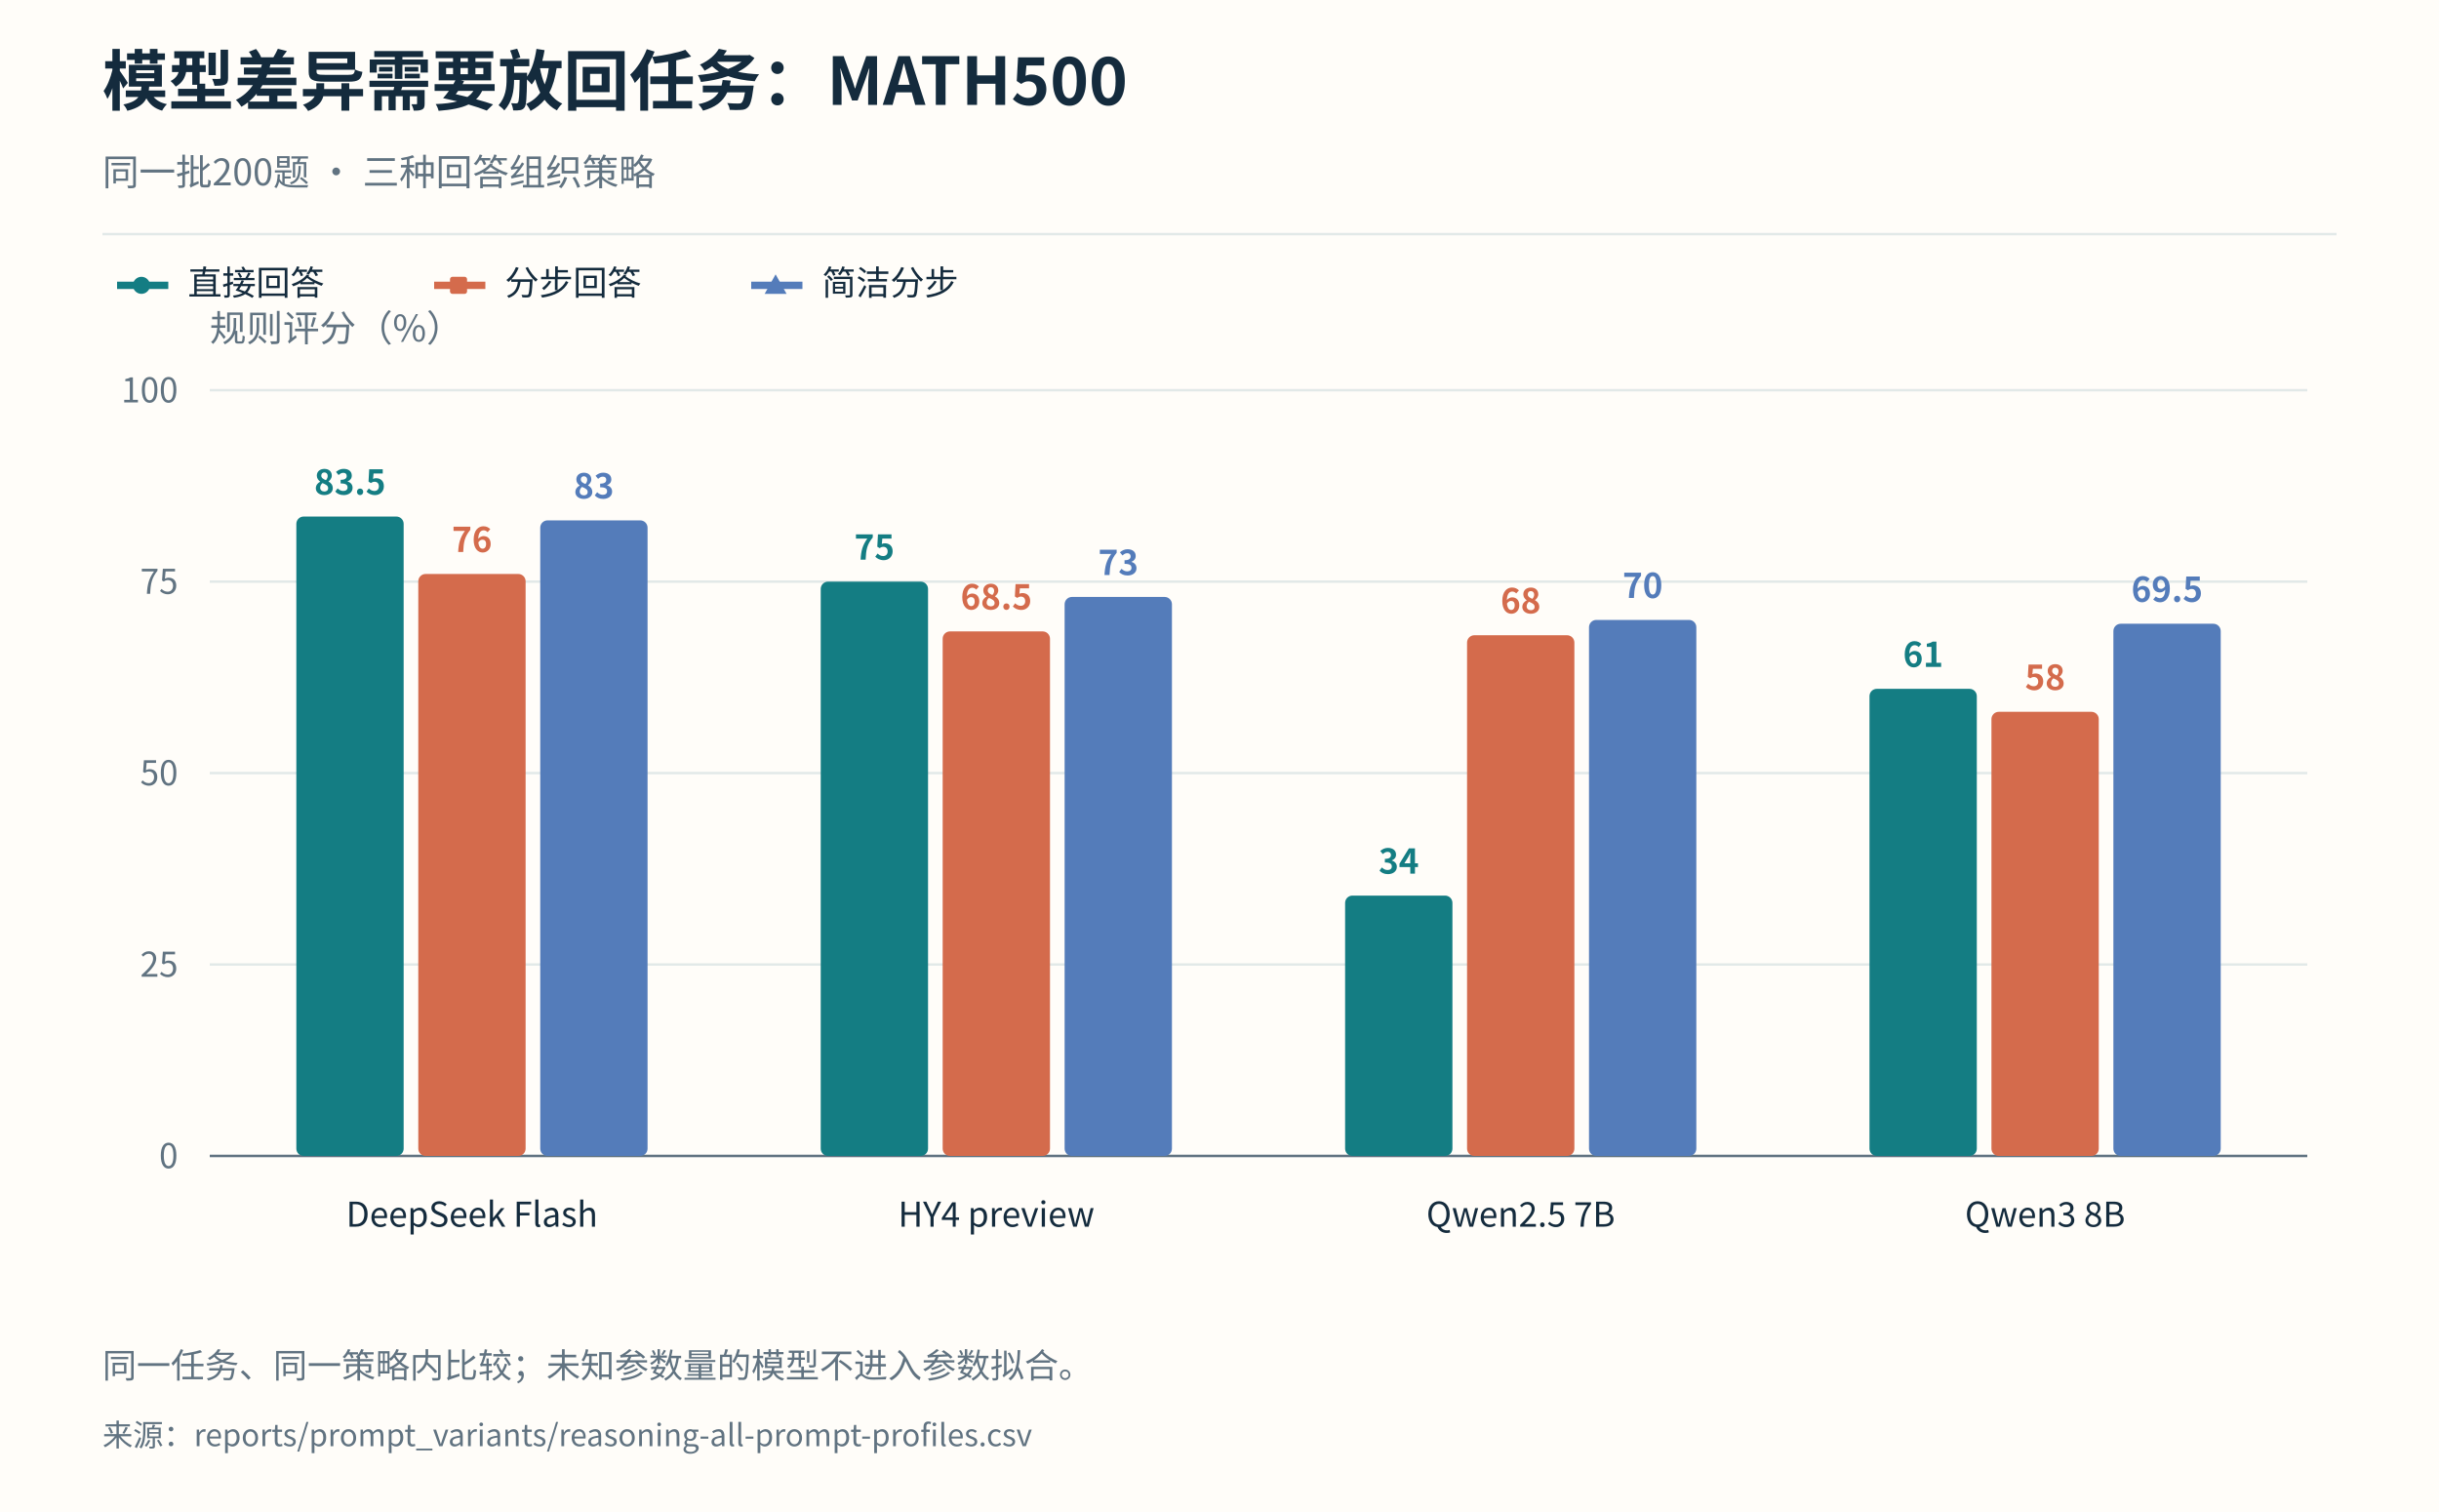
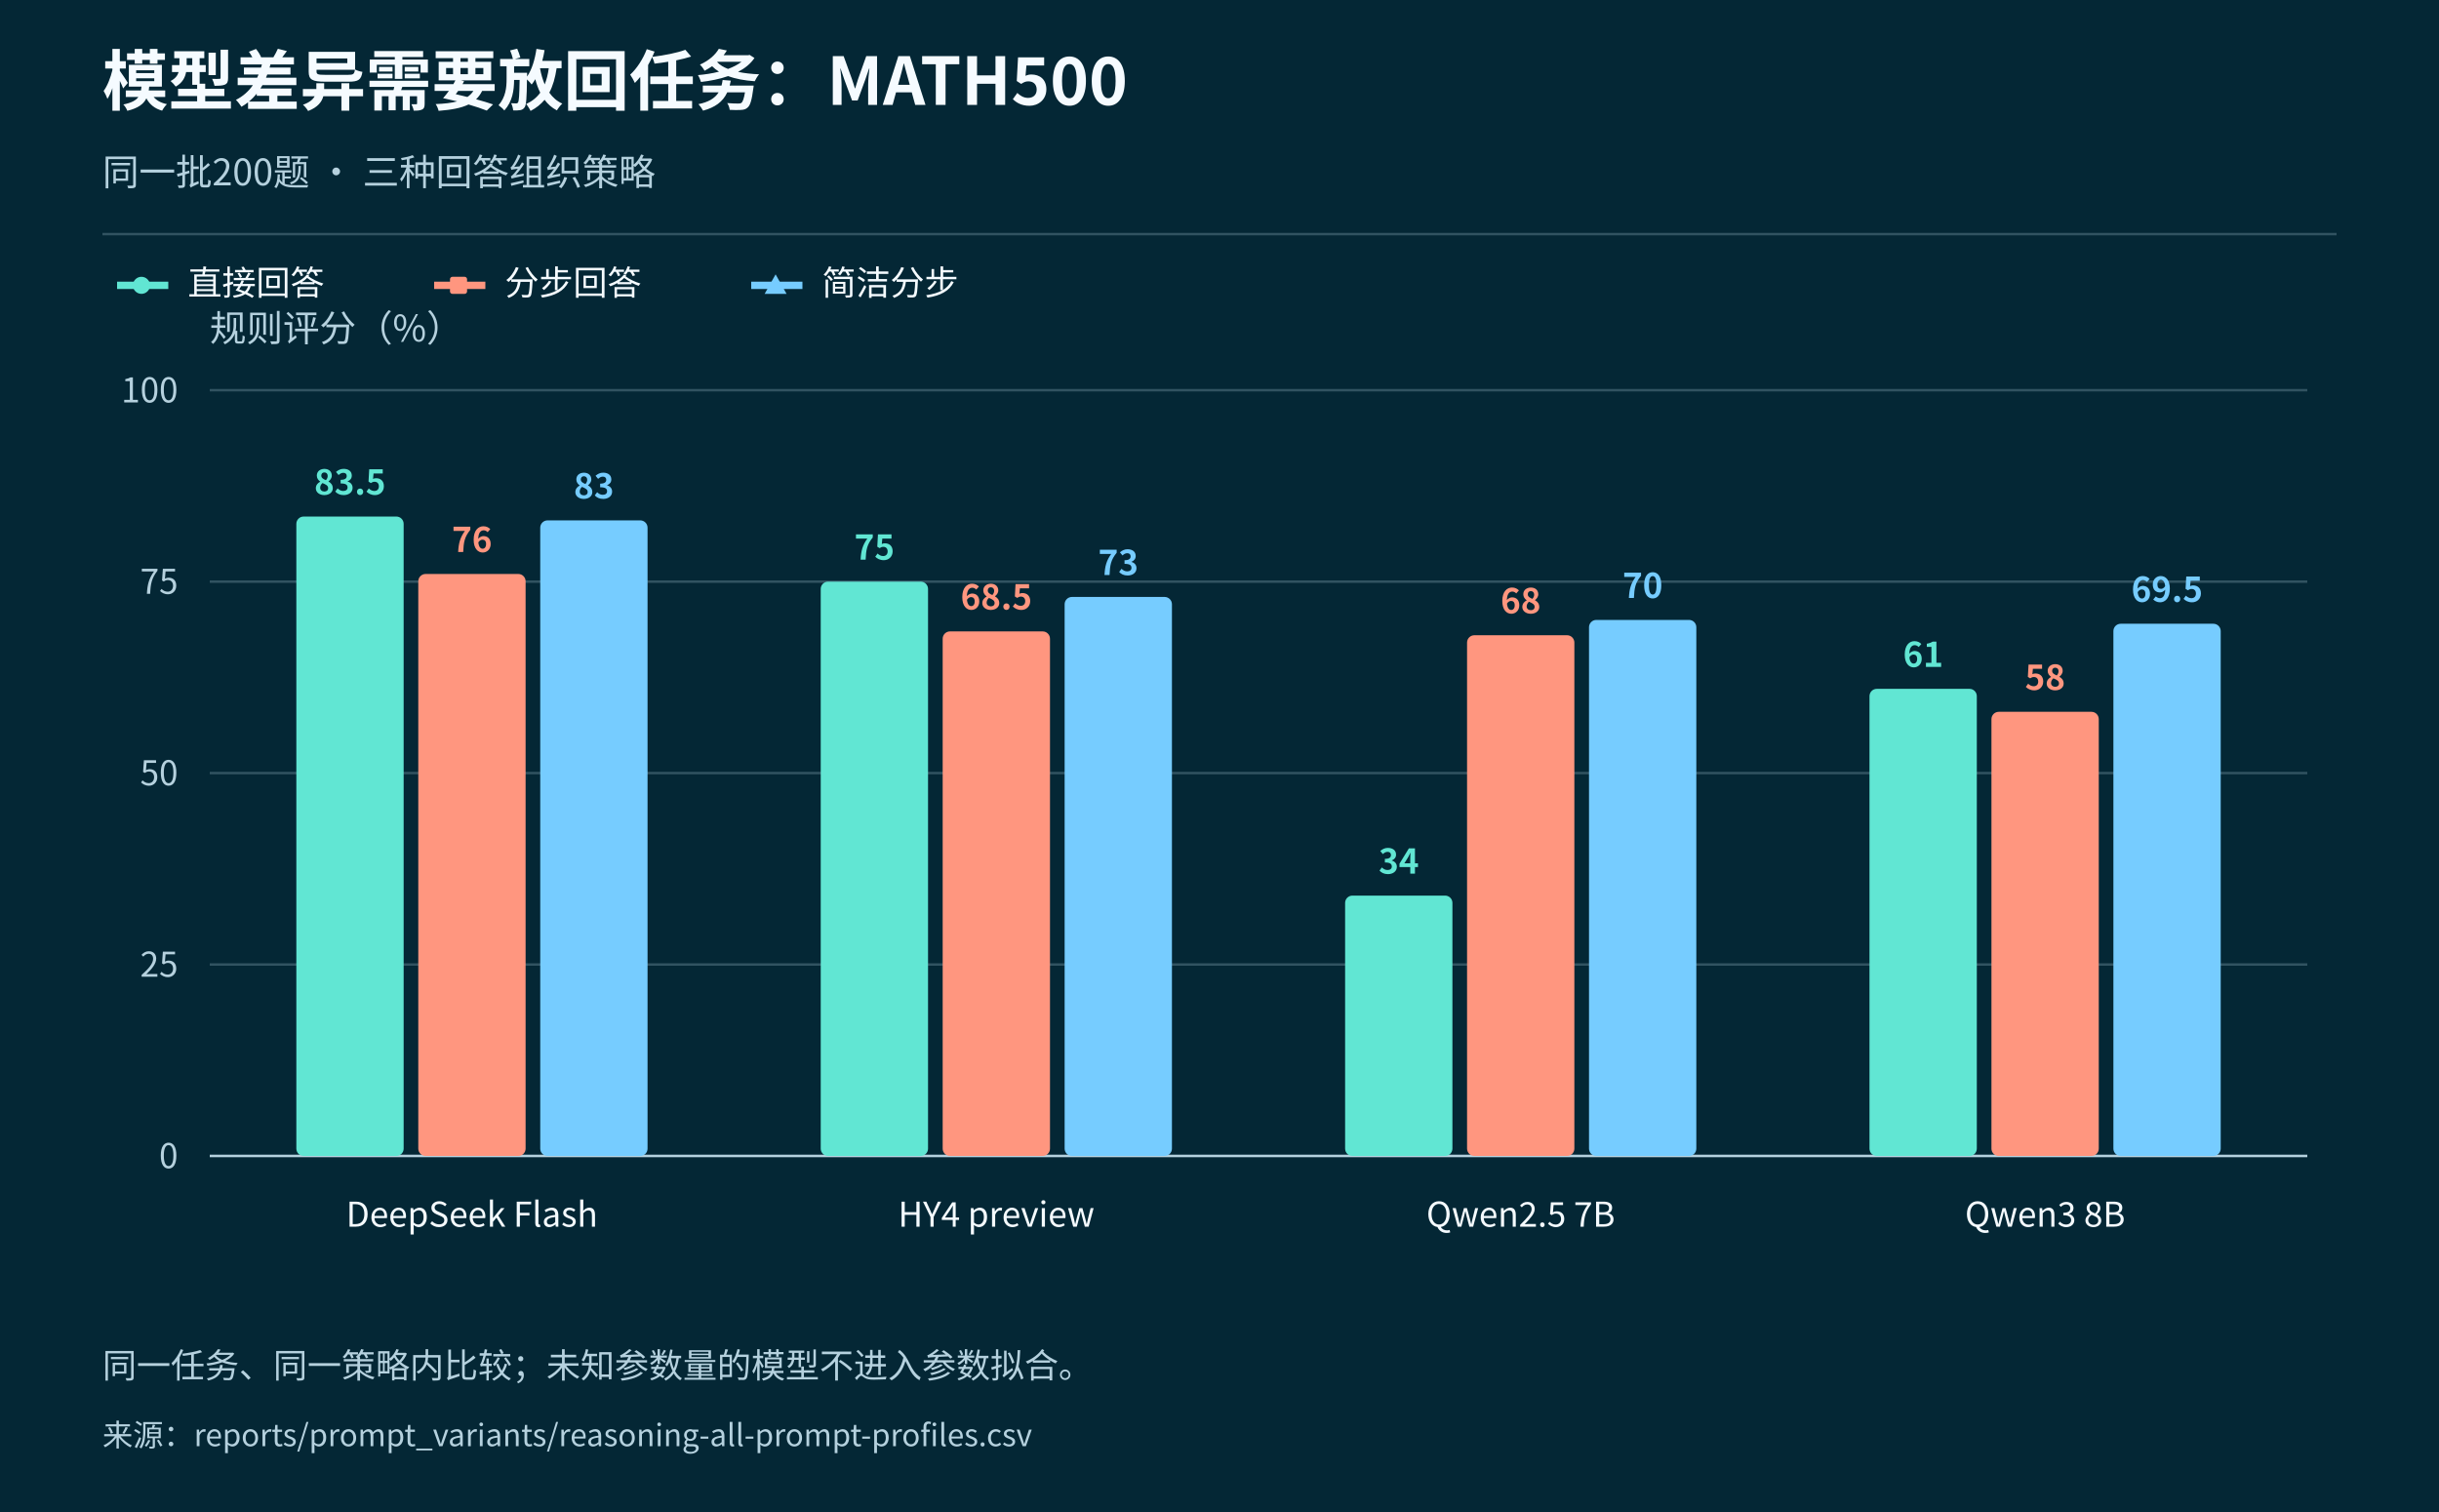
<svg xmlns="http://www.w3.org/2000/svg" width="1000" height="620" viewBox="0 0 1000 620" role="img" aria-labelledby="chart-title chart-desc">
-   <rect width="1000" height="620" fill="#fffdf9" />
+   <rect width="1000" height="620" fill="#042735" />
  <style>text{font-family:"PingFang SC","Microsoft YaHei","Noto Sans CJK SC",sans-serif;font-variant-numeric:tabular-nums}.point{cursor:default}.point:hover{stroke:#142b3d;stroke-width:2.5}</style>
-   <text x="42.00" y="43.00" font-size="27" fill="#142b3d" text-anchor="start" font-weight="650">模型差异需要放回任务：MATH500</text>
-   <text x="42.00" y="76.00" font-size="15" fill="#617381" text-anchor="start">同一批200题 · 三种回答组织策略</text>
-   <line x1="42.00" y1="96.00" x2="958.00" y2="96.00" stroke="#e2e9e8" stroke-width="1" />
-   <text x="42.00" y="565.00" font-size="14" fill="#617381" text-anchor="start">同一任务、同一策略内比较；未知参数量的模型不进入参数拟合。</text>
-   <text x="42.00" y="593.00" font-size="12.5" fill="#617381" text-anchor="start">来源：reports/prompt_variants/reasoning-all-prompt-profiles.csv</text>
-   <line x1="48.00" y1="117.00" x2="69.00" y2="117.00" stroke="#147d83" stroke-width="3" />
-   <circle class="point" cx="58.00" cy="117.00" r="3.5" fill="#147d83" />
-   <text x="77.00" y="121.00" font-size="14" fill="#142b3d" text-anchor="start">直接回答</text>
-   <line x1="178.00" y1="117.00" x2="199.00" y2="117.00" stroke="#d46b4c" stroke-width="3" />
-   <rect class="point" x="184.50" y="113.50" width="7.0" height="7.0" rx="1" fill="#d46b4c" />
-   <text x="207.00" y="121.00" font-size="14" fill="#142b3d" text-anchor="start">分步回答</text>
-   <line x1="308.00" y1="117.00" x2="329.00" y2="117.00" stroke="#547cba" stroke-width="3" />
-   <path class="point" d="M318.00,112.50 L322.50,120.50 L313.50,120.50 Z" fill="#547cba" />
-   <text x="337.00" y="121.00" font-size="14" fill="#142b3d" text-anchor="start">简洁分步</text>
-   <line x1="86.00" y1="474.00" x2="946.00" y2="474.00" stroke="#e2e9e8" stroke-width="1" />
-   <text x="73.00" y="479.00" font-size="14" fill="#617381" text-anchor="end">0</text>
-   <line x1="86.00" y1="395.50" x2="946.00" y2="395.50" stroke="#e2e9e8" stroke-width="1" />
-   <text x="73.00" y="400.50" font-size="14" fill="#617381" text-anchor="end">25</text>
-   <line x1="86.00" y1="317.00" x2="946.00" y2="317.00" stroke="#e2e9e8" stroke-width="1" />
-   <text x="73.00" y="322.00" font-size="14" fill="#617381" text-anchor="end">50</text>
-   <line x1="86.00" y1="238.50" x2="946.00" y2="238.50" stroke="#e2e9e8" stroke-width="1" />
-   <text x="73.00" y="243.50" font-size="14" fill="#617381" text-anchor="end">75</text>
-   <line x1="86.00" y1="160.00" x2="946.00" y2="160.00" stroke="#e2e9e8" stroke-width="1" />
-   <text x="73.00" y="165.00" font-size="14" fill="#617381" text-anchor="end">100</text>
-   <line x1="86.00" y1="474.00" x2="946.00" y2="474.00" stroke="#617381" stroke-width="1" />
-   <text x="516.00" y="529.00" font-size="15" fill="#142b3d" text-anchor="middle" />
-   <text x="86.00" y="140.00" font-size="15" fill="#617381" text-anchor="start">规则评分（%）</text>
-   <rect x="121.50" y="211.81" width="44.00" height="262.19" rx="3" fill="#147d83" />
-   <text x="143.50" y="202.81" font-size="14" fill="#147d83" text-anchor="middle" font-weight="650">83.5</text>
-   <rect x="171.50" y="235.36" width="44.00" height="238.64" rx="3" fill="#d46b4c" />
-   <text x="193.50" y="226.36" font-size="14" fill="#d46b4c" text-anchor="middle" font-weight="650">76</text>
-   <rect x="221.50" y="213.38" width="44.00" height="260.62" rx="3" fill="#547cba" />
-   <text x="243.50" y="204.38" font-size="14" fill="#547cba" text-anchor="middle" font-weight="650">83</text>
-   <text x="193.50" y="503.00" font-size="14" fill="#142b3d" text-anchor="middle">DeepSeek Flash</text>
-   <rect x="336.50" y="238.50" width="44.00" height="235.50" rx="3" fill="#147d83" />
-   <text x="358.50" y="229.50" font-size="14" fill="#147d83" text-anchor="middle" font-weight="650">75</text>
-   <rect x="386.50" y="258.91" width="44.00" height="215.09" rx="3" fill="#d46b4c" />
-   <text x="408.50" y="249.91" font-size="14" fill="#d46b4c" text-anchor="middle" font-weight="650">68.5</text>
-   <rect x="436.50" y="244.78" width="44.00" height="229.22" rx="3" fill="#547cba" />
-   <text x="458.50" y="235.78" font-size="14" fill="#547cba" text-anchor="middle" font-weight="650">73</text>
-   <text x="408.50" y="503.00" font-size="14" fill="#142b3d" text-anchor="middle">HY4 preview</text>
-   <rect x="551.50" y="367.24" width="44.00" height="106.76" rx="3" fill="#147d83" />
-   <text x="573.50" y="358.24" font-size="14" fill="#147d83" text-anchor="middle" font-weight="650">34</text>
-   <rect x="601.50" y="260.48" width="44.00" height="213.52" rx="3" fill="#d46b4c" />
-   <text x="623.50" y="251.48" font-size="14" fill="#d46b4c" text-anchor="middle" font-weight="650">68</text>
-   <rect x="651.50" y="254.20" width="44.00" height="219.80" rx="3" fill="#547cba" />
-   <text x="673.50" y="245.20" font-size="14" fill="#547cba" text-anchor="middle" font-weight="650">70</text>
-   <text x="623.50" y="503.00" font-size="14" fill="#142b3d" text-anchor="middle">Qwen2.5 7B</text>
-   <rect x="766.50" y="282.46" width="44.00" height="191.54" rx="3" fill="#147d83" />
-   <text x="788.50" y="273.46" font-size="14" fill="#147d83" text-anchor="middle" font-weight="650">61</text>
-   <rect x="816.50" y="291.88" width="44.00" height="182.12" rx="3" fill="#d46b4c" />
-   <text x="838.50" y="282.88" font-size="14" fill="#d46b4c" text-anchor="middle" font-weight="650">58</text>
-   <rect x="866.50" y="255.77" width="44.00" height="218.23" rx="3" fill="#547cba" />
-   <text x="888.50" y="246.77" font-size="14" fill="#547cba" text-anchor="middle" font-weight="650">69.5</text>
-   <text x="838.50" y="503.00" font-size="14" fill="#142b3d" text-anchor="middle">Qwen3 8B</text>
+   <text x="42.00" y="43.00" font-size="27" fill="#f5fbff" text-anchor="start" font-weight="650">模型差异需要放回任务：MATH500</text>
+   <text x="42.00" y="76.00" font-size="15" fill="#b5d1de" text-anchor="start">同一批200题 · 三种回答组织策略</text>
+   <line x1="42.00" y1="96.00" x2="958.00" y2="96.00" stroke="#315361" stroke-width="1" />
+   <text x="42.00" y="565.00" font-size="14" fill="#b5d1de" text-anchor="start">同一任务、同一策略内比较；未知参数量的模型不进入参数拟合。</text>
+   <text x="42.00" y="593.00" font-size="12.5" fill="#b5d1de" text-anchor="start">来源：reports/prompt_variants/reasoning-all-prompt-profiles.csv</text>
+   <line x1="48.00" y1="117.00" x2="69.00" y2="117.00" stroke="#61e6d3" stroke-width="3" />
+   <circle class="point" cx="58.00" cy="117.00" r="3.5" fill="#61e6d3" />
+   <text x="77.00" y="121.00" font-size="14" fill="#f5fbff" text-anchor="start">直接回答</text>
+   <line x1="178.00" y1="117.00" x2="199.00" y2="117.00" stroke="#ff967f" stroke-width="3" />
+   <rect class="point" x="184.50" y="113.50" width="7.0" height="7.0" rx="1" fill="#ff967f" />
+   <text x="207.00" y="121.00" font-size="14" fill="#f5fbff" text-anchor="start">分步回答</text>
+   <line x1="308.00" y1="117.00" x2="329.00" y2="117.00" stroke="#76ccff" stroke-width="3" />
+   <path class="point" d="M318.00,112.50 L322.50,120.50 L313.50,120.50 Z" fill="#76ccff" />
+   <text x="337.00" y="121.00" font-size="14" fill="#f5fbff" text-anchor="start">简洁分步</text>
+   <line x1="86.00" y1="474.00" x2="946.00" y2="474.00" stroke="#315361" stroke-width="1" />
+   <text x="73.00" y="479.00" font-size="14" fill="#b5d1de" text-anchor="end">0</text>
+   <line x1="86.00" y1="395.50" x2="946.00" y2="395.50" stroke="#315361" stroke-width="1" />
+   <text x="73.00" y="400.50" font-size="14" fill="#b5d1de" text-anchor="end">25</text>
+   <line x1="86.00" y1="317.00" x2="946.00" y2="317.00" stroke="#315361" stroke-width="1" />
+   <text x="73.00" y="322.00" font-size="14" fill="#b5d1de" text-anchor="end">50</text>
+   <line x1="86.00" y1="238.50" x2="946.00" y2="238.50" stroke="#315361" stroke-width="1" />
+   <text x="73.00" y="243.50" font-size="14" fill="#b5d1de" text-anchor="end">75</text>
+   <line x1="86.00" y1="160.00" x2="946.00" y2="160.00" stroke="#315361" stroke-width="1" />
+   <text x="73.00" y="165.00" font-size="14" fill="#b5d1de" text-anchor="end">100</text>
+   <line x1="86.00" y1="474.00" x2="946.00" y2="474.00" stroke="#b5d1de" stroke-width="1" />
+   <text x="516.00" y="529.00" font-size="15" fill="#f5fbff" text-anchor="middle" />
+   <text x="86.00" y="140.00" font-size="15" fill="#b5d1de" text-anchor="start">规则评分（%）</text>
+   <rect x="121.50" y="211.81" width="44.00" height="262.19" rx="3" fill="#61e6d3" />
+   <text x="143.50" y="202.81" font-size="14" fill="#61e6d3" text-anchor="middle" font-weight="650">83.5</text>
+   <rect x="171.50" y="235.36" width="44.00" height="238.64" rx="3" fill="#ff967f" />
+   <text x="193.50" y="226.36" font-size="14" fill="#ff967f" text-anchor="middle" font-weight="650">76</text>
+   <rect x="221.50" y="213.38" width="44.00" height="260.62" rx="3" fill="#76ccff" />
+   <text x="243.50" y="204.38" font-size="14" fill="#76ccff" text-anchor="middle" font-weight="650">83</text>
+   <text x="193.50" y="503.00" font-size="14" fill="#f5fbff" text-anchor="middle">DeepSeek Flash</text>
+   <rect x="336.50" y="238.50" width="44.00" height="235.50" rx="3" fill="#61e6d3" />
+   <text x="358.50" y="229.50" font-size="14" fill="#61e6d3" text-anchor="middle" font-weight="650">75</text>
+   <rect x="386.50" y="258.91" width="44.00" height="215.09" rx="3" fill="#ff967f" />
+   <text x="408.50" y="249.91" font-size="14" fill="#ff967f" text-anchor="middle" font-weight="650">68.5</text>
+   <rect x="436.50" y="244.78" width="44.00" height="229.22" rx="3" fill="#76ccff" />
+   <text x="458.50" y="235.78" font-size="14" fill="#76ccff" text-anchor="middle" font-weight="650">73</text>
+   <text x="408.50" y="503.00" font-size="14" fill="#f5fbff" text-anchor="middle">HY4 preview</text>
+   <rect x="551.50" y="367.24" width="44.00" height="106.76" rx="3" fill="#61e6d3" />
+   <text x="573.50" y="358.24" font-size="14" fill="#61e6d3" text-anchor="middle" font-weight="650">34</text>
+   <rect x="601.50" y="260.48" width="44.00" height="213.52" rx="3" fill="#ff967f" />
+   <text x="623.50" y="251.48" font-size="14" fill="#ff967f" text-anchor="middle" font-weight="650">68</text>
+   <rect x="651.50" y="254.20" width="44.00" height="219.80" rx="3" fill="#76ccff" />
+   <text x="673.50" y="245.20" font-size="14" fill="#76ccff" text-anchor="middle" font-weight="650">70</text>
+   <text x="623.50" y="503.00" font-size="14" fill="#f5fbff" text-anchor="middle">Qwen2.5 7B</text>
+   <rect x="766.50" y="282.46" width="44.00" height="191.54" rx="3" fill="#61e6d3" />
+   <text x="788.50" y="273.46" font-size="14" fill="#61e6d3" text-anchor="middle" font-weight="650">61</text>
+   <rect x="816.50" y="291.88" width="44.00" height="182.12" rx="3" fill="#ff967f" />
+   <text x="838.50" y="282.88" font-size="14" fill="#ff967f" text-anchor="middle" font-weight="650">58</text>
+   <rect x="866.50" y="255.77" width="44.00" height="218.23" rx="3" fill="#76ccff" />
+   <text x="888.50" y="246.77" font-size="14" fill="#76ccff" text-anchor="middle" font-weight="650">69.5</text>
+   <text x="838.50" y="503.00" font-size="14" fill="#f5fbff" text-anchor="middle">Qwen3 8B</text>
</svg>
